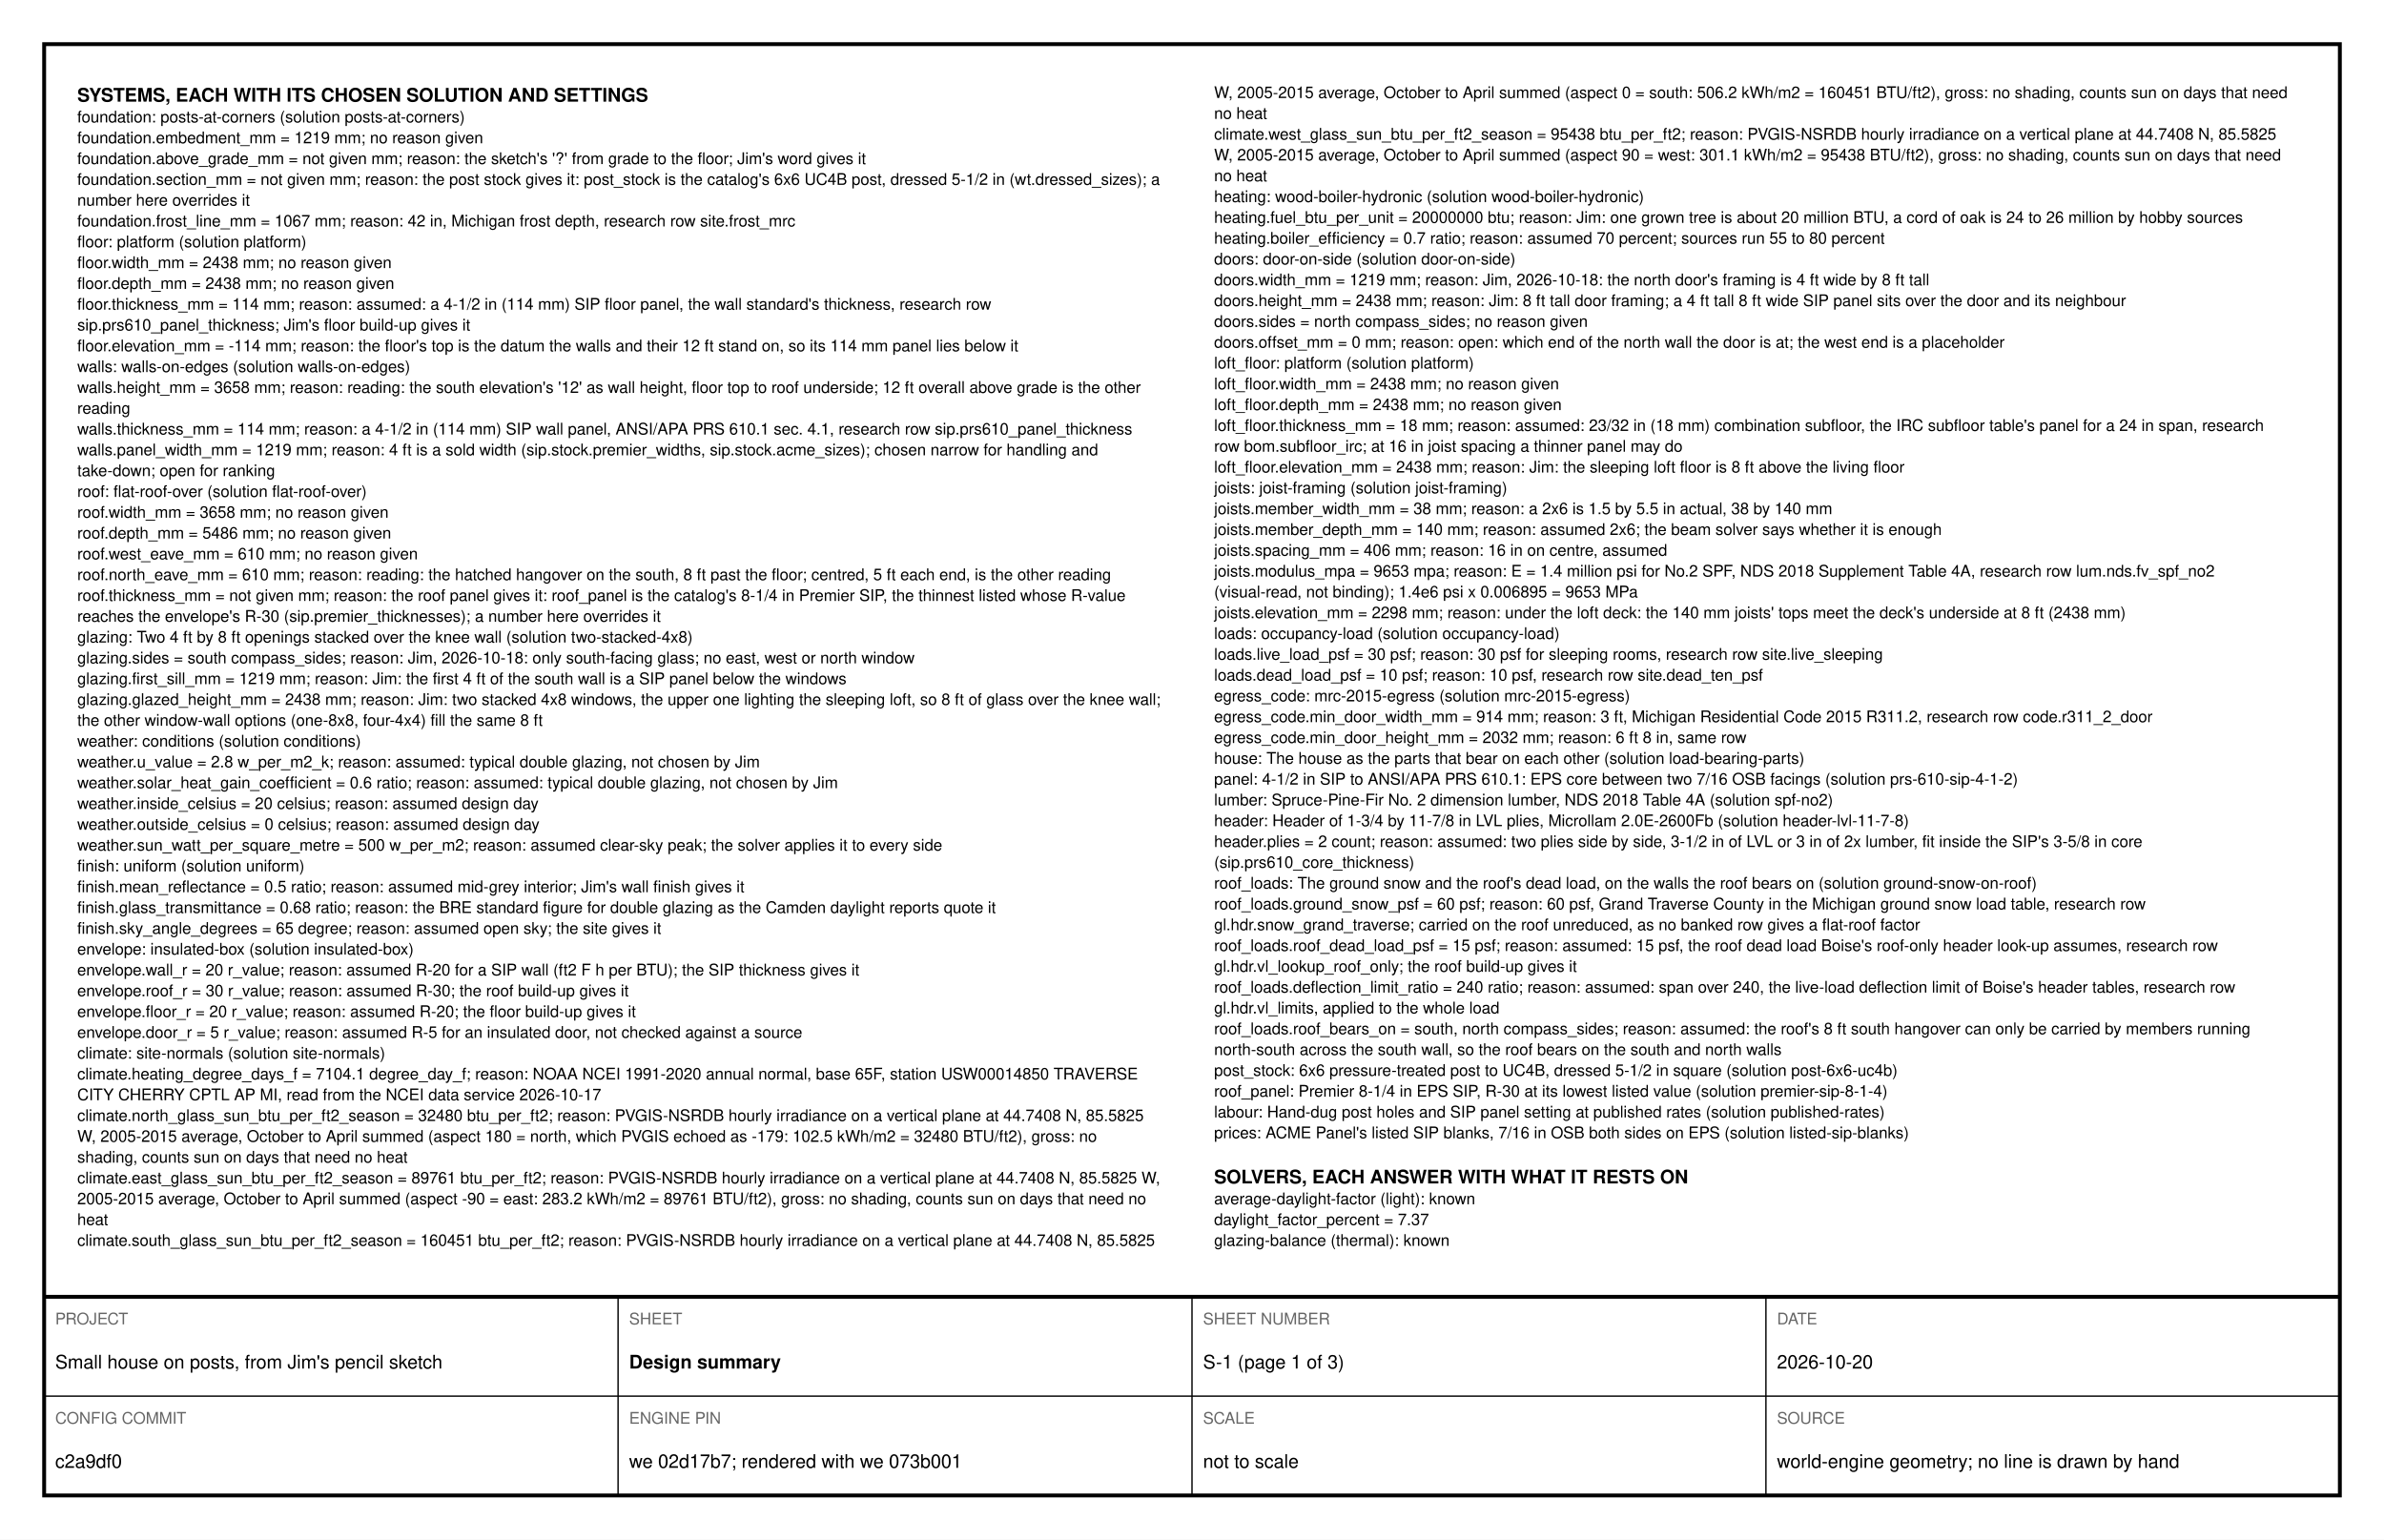
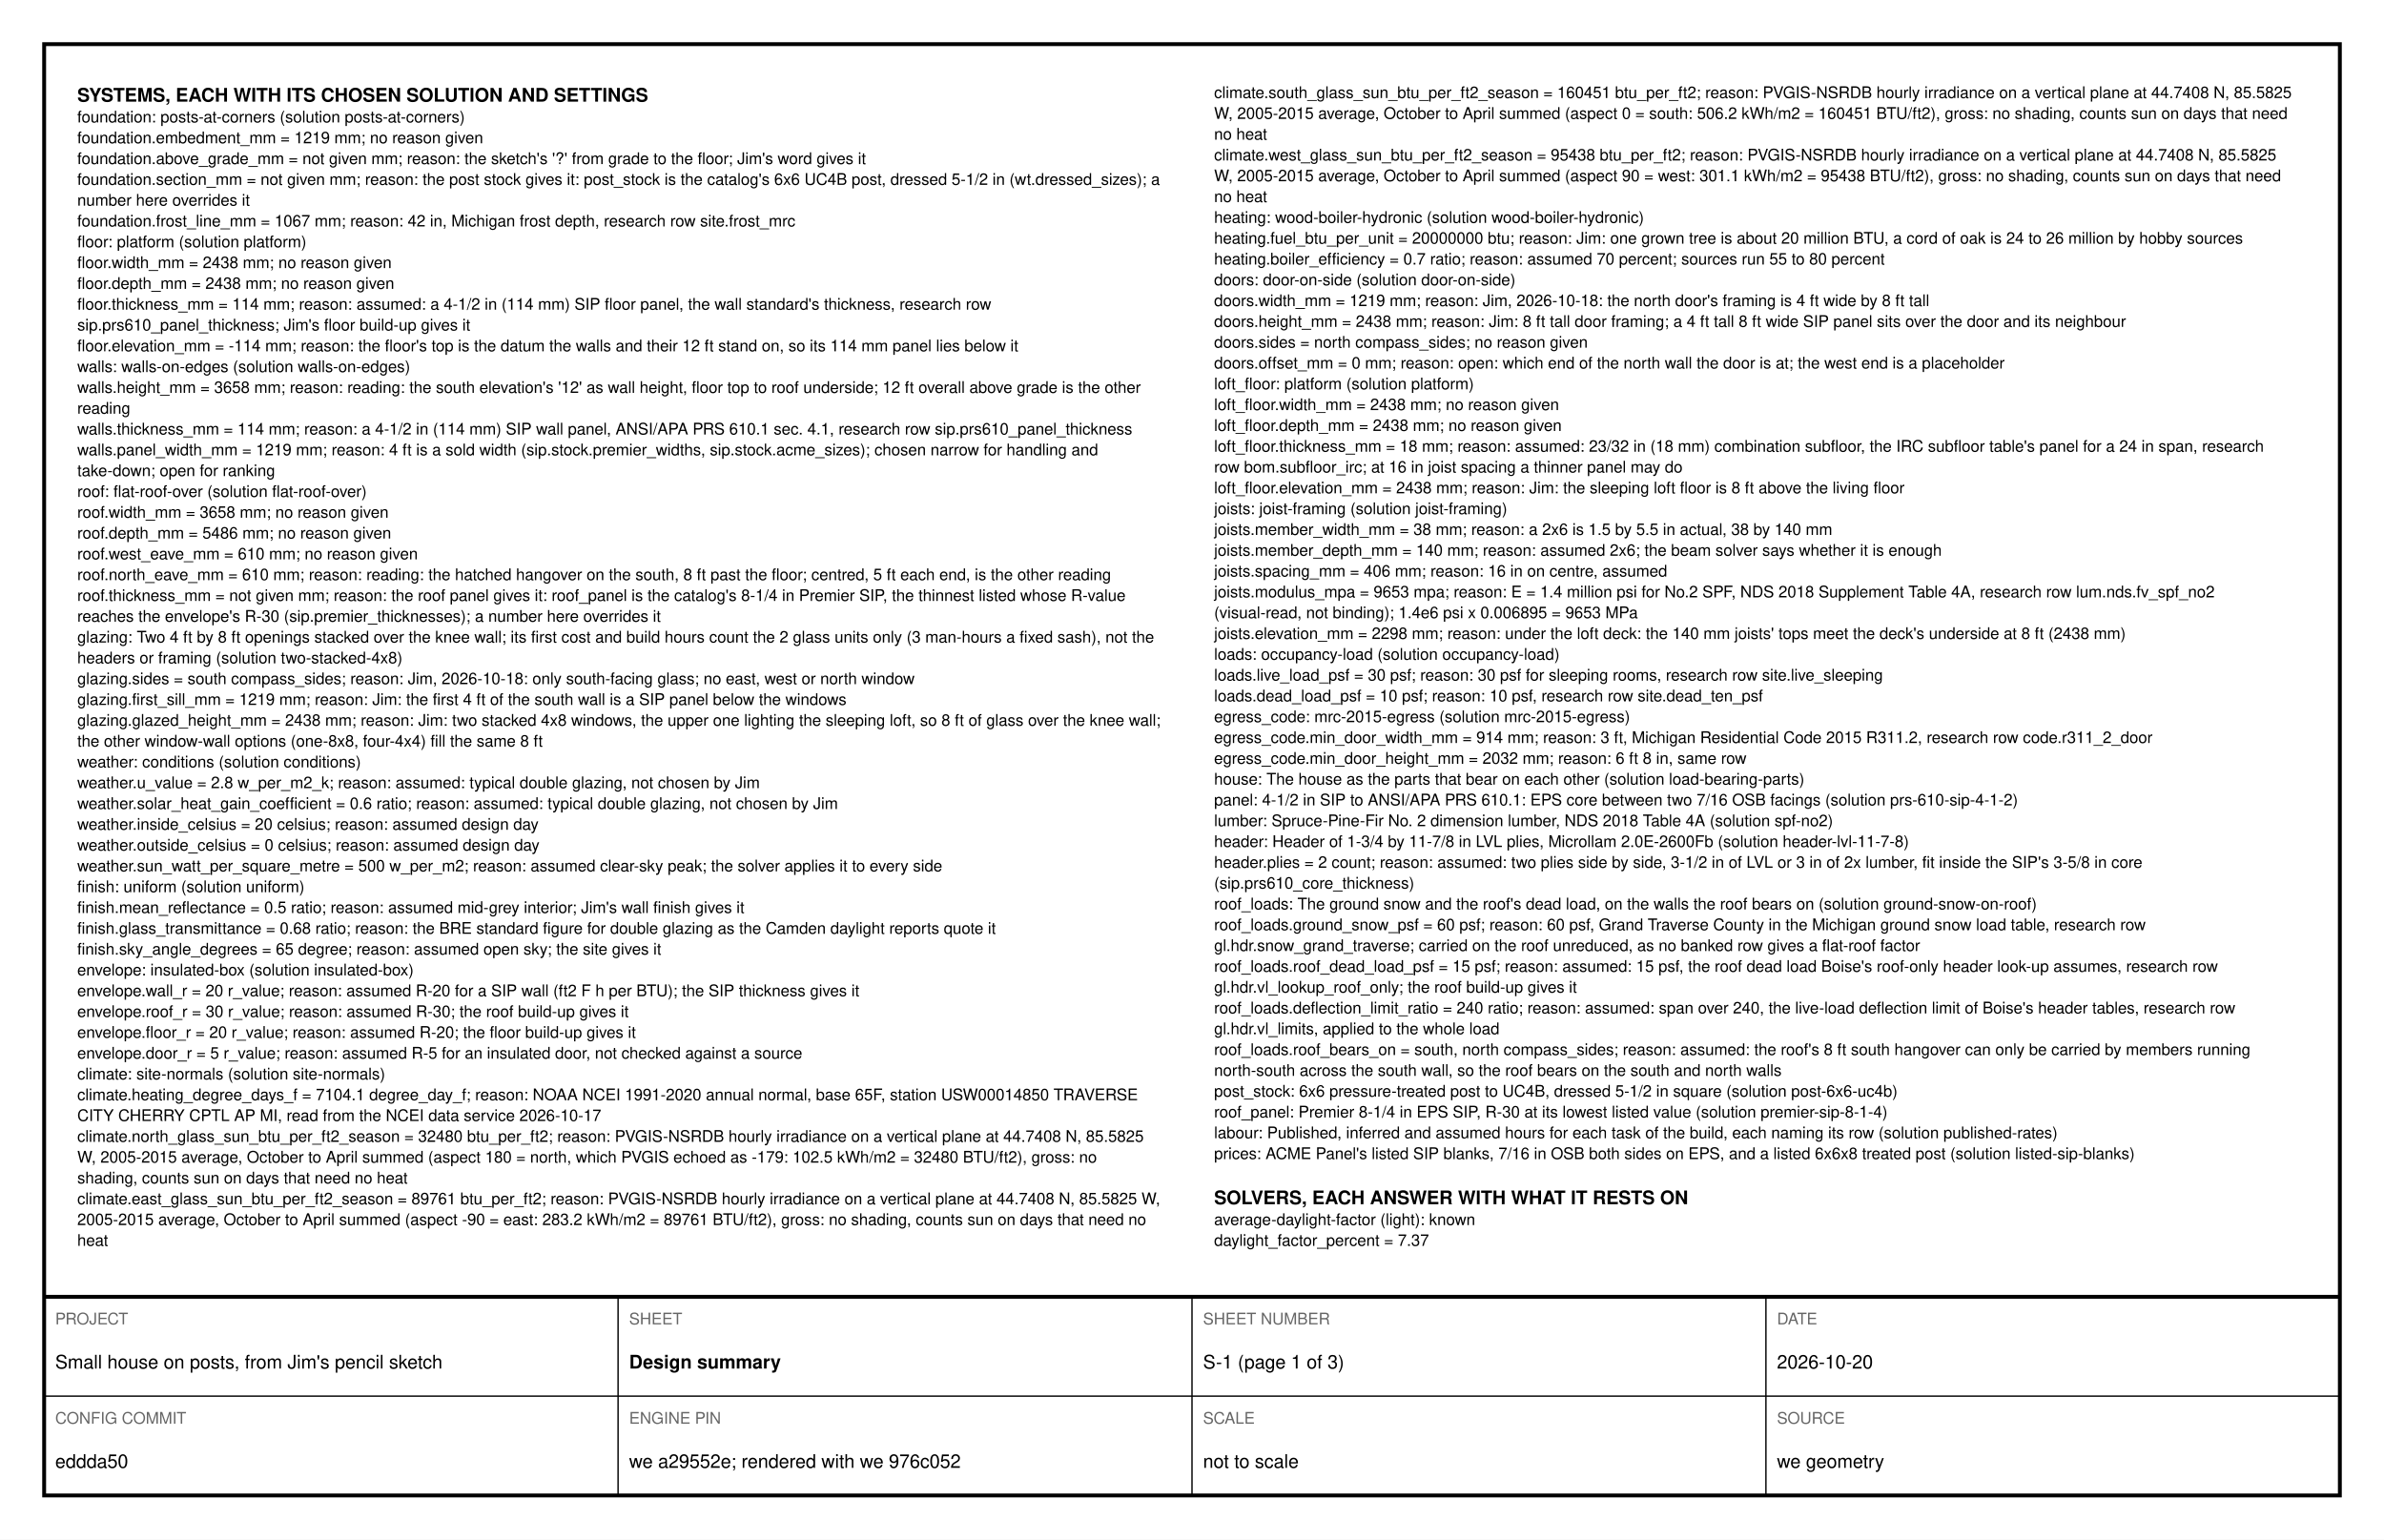
<svg xmlns="http://www.w3.org/2000/svg" width="432.000mm" height="279.000mm" viewBox="0 0 432.000 279.000" font-family="Helvetica, Arial, sans-serif">
  <rect width="432.000" height="279.000" fill="#ffffff" />
  <rect x="8.000" y="8.000" width="416.000" height="263.000" fill="none" stroke="#000000" stroke-width="0.700" />
  <text x="14.000" y="18.420" font-size="3.400" text-anchor="start" fill="#000000" font-weight="bold">SYSTEMS, EACH WITH ITS CHOSEN SOLUTION AND SETTINGS</text>
  <text x="14.000" y="22.190" font-size="2.900" text-anchor="start" fill="#000000">foundation: posts-at-corners (solution posts-at-corners)</text>
  <text x="14.000" y="25.960" font-size="2.900" text-anchor="start" fill="#000000">foundation.embedment_mm = 1219 mm; no reason given</text>
  <text x="14.000" y="29.730" font-size="2.900" text-anchor="start" fill="#000000">foundation.above_grade_mm = not given mm; reason: the sketch's '?' from grade to the floor; Jim's word gives it</text>
  <text x="14.000" y="33.500" font-size="2.900" text-anchor="start" fill="#000000">foundation.section_mm = not given mm; reason: the post stock gives it: post_stock is the catalog's 6x6 UC4B post, dressed 5-1/2 in (wt.dressed_sizes); a</text>
  <text x="14.000" y="37.270" font-size="2.900" text-anchor="start" fill="#000000">      number here overrides it</text>
  <text x="14.000" y="41.040" font-size="2.900" text-anchor="start" fill="#000000">foundation.frost_line_mm = 1067 mm; reason: 42 in, Michigan frost depth, research row site.frost_mrc</text>
  <text x="14.000" y="44.810" font-size="2.900" text-anchor="start" fill="#000000">floor: platform (solution platform)</text>
  <text x="14.000" y="48.580" font-size="2.900" text-anchor="start" fill="#000000">floor.width_mm = 2438 mm; no reason given</text>
  <text x="14.000" y="52.350" font-size="2.900" text-anchor="start" fill="#000000">floor.depth_mm = 2438 mm; no reason given</text>
  <text x="14.000" y="56.120" font-size="2.900" text-anchor="start" fill="#000000">floor.thickness_mm = 114 mm; reason: assumed: a 4-1/2 in (114 mm) SIP floor panel, the wall standard's thickness, research row</text>
  <text x="14.000" y="59.890" font-size="2.900" text-anchor="start" fill="#000000">      sip.prs610_panel_thickness; Jim's floor build-up gives it</text>
  <text x="14.000" y="63.660" font-size="2.900" text-anchor="start" fill="#000000">floor.elevation_mm = -114 mm; reason: the floor's top is the datum the walls and their 12 ft stand on, so its 114 mm panel lies below it</text>
  <text x="14.000" y="67.430" font-size="2.900" text-anchor="start" fill="#000000">walls: walls-on-edges (solution walls-on-edges)</text>
  <text x="14.000" y="71.200" font-size="2.900" text-anchor="start" fill="#000000">walls.height_mm = 3658 mm; reason: reading: the south elevation's '12' as wall height, floor top to roof underside; 12 ft overall above grade is the other</text>
  <text x="14.000" y="74.970" font-size="2.900" text-anchor="start" fill="#000000">      reading</text>
  <text x="14.000" y="78.740" font-size="2.900" text-anchor="start" fill="#000000">walls.thickness_mm = 114 mm; reason: a 4-1/2 in (114 mm) SIP wall panel, ANSI/APA PRS 610.1 sec. 4.1, research row sip.prs610_panel_thickness</text>
  <text x="14.000" y="82.510" font-size="2.900" text-anchor="start" fill="#000000">walls.panel_width_mm = 1219 mm; reason: 4 ft is a sold width (sip.stock.premier_widths, sip.stock.acme_sizes); chosen narrow for handling and</text>
  <text x="14.000" y="86.280" font-size="2.900" text-anchor="start" fill="#000000">      take-down; open for ranking</text>
  <text x="14.000" y="90.050" font-size="2.900" text-anchor="start" fill="#000000">roof: flat-roof-over (solution flat-roof-over)</text>
  <text x="14.000" y="93.820" font-size="2.900" text-anchor="start" fill="#000000">roof.width_mm = 3658 mm; no reason given</text>
  <text x="14.000" y="97.590" font-size="2.900" text-anchor="start" fill="#000000">roof.depth_mm = 5486 mm; no reason given</text>
  <text x="14.000" y="101.360" font-size="2.900" text-anchor="start" fill="#000000">roof.west_eave_mm = 610 mm; no reason given</text>
  <text x="14.000" y="105.130" font-size="2.900" text-anchor="start" fill="#000000">roof.north_eave_mm = 610 mm; reason: reading: the hatched hangover on the south, 8 ft past the floor; centred, 5 ft each end, is the other reading</text>
  <text x="14.000" y="108.900" font-size="2.900" text-anchor="start" fill="#000000">roof.thickness_mm = not given mm; reason: the roof panel gives it: roof_panel is the catalog's 8-1/4 in Premier SIP, the thinnest listed whose R-value</text>
  <text x="14.000" y="112.670" font-size="2.900" text-anchor="start" fill="#000000">      reaches the envelope's R-30 (sip.premier_thicknesses); a number here overrides it</text>
-   <text x="14.000" y="116.440" font-size="2.900" text-anchor="start" fill="#000000">glazing: Two 4 ft by 8 ft openings stacked over the knee wall (solution two-stacked-4x8)</text>
-   <text x="14.000" y="120.210" font-size="2.900" text-anchor="start" fill="#000000">glazing.sides = south compass_sides; reason: Jim, 2026-10-18: only south-facing glass; no east, west or north window</text>
-   <text x="14.000" y="123.980" font-size="2.900" text-anchor="start" fill="#000000">glazing.first_sill_mm = 1219 mm; reason: Jim: the first 4 ft of the south wall is a SIP panel below the windows</text>
-   <text x="14.000" y="127.750" font-size="2.900" text-anchor="start" fill="#000000">glazing.glazed_height_mm = 2438 mm; reason: Jim: two stacked 4x8 windows, the upper one lighting the sleeping loft, so 8 ft of glass over the knee wall;</text>
-   <text x="14.000" y="131.520" font-size="2.900" text-anchor="start" fill="#000000">      the other window-wall options (one-8x8, four-4x4) fill the same 8 ft</text>
-   <text x="14.000" y="135.290" font-size="2.900" text-anchor="start" fill="#000000">weather: conditions (solution conditions)</text>
-   <text x="14.000" y="139.060" font-size="2.900" text-anchor="start" fill="#000000">weather.u_value = 2.8 w_per_m2_k; reason: assumed: typical double glazing, not chosen by Jim</text>
-   <text x="14.000" y="142.830" font-size="2.900" text-anchor="start" fill="#000000">weather.solar_heat_gain_coefficient = 0.6 ratio; reason: assumed: typical double glazing, not chosen by Jim</text>
-   <text x="14.000" y="146.600" font-size="2.900" text-anchor="start" fill="#000000">weather.inside_celsius = 20 celsius; reason: assumed design day</text>
-   <text x="14.000" y="150.370" font-size="2.900" text-anchor="start" fill="#000000">weather.outside_celsius = 0 celsius; reason: assumed design day</text>
-   <text x="14.000" y="154.140" font-size="2.900" text-anchor="start" fill="#000000">weather.sun_watt_per_square_metre = 500 w_per_m2; reason: assumed clear-sky peak; the solver applies it to every side</text>
-   <text x="14.000" y="157.910" font-size="2.900" text-anchor="start" fill="#000000">finish: uniform (solution uniform)</text>
-   <text x="14.000" y="161.680" font-size="2.900" text-anchor="start" fill="#000000">finish.mean_reflectance = 0.5 ratio; reason: assumed mid-grey interior; Jim's wall finish gives it</text>
-   <text x="14.000" y="165.450" font-size="2.900" text-anchor="start" fill="#000000">finish.glass_transmittance = 0.68 ratio; reason: the BRE standard figure for double glazing as the Camden daylight reports quote it</text>
-   <text x="14.000" y="169.220" font-size="2.900" text-anchor="start" fill="#000000">finish.sky_angle_degrees = 65 degree; reason: assumed open sky; the site gives it</text>
-   <text x="14.000" y="172.990" font-size="2.900" text-anchor="start" fill="#000000">envelope: insulated-box (solution insulated-box)</text>
-   <text x="14.000" y="176.760" font-size="2.900" text-anchor="start" fill="#000000">envelope.wall_r = 20 r_value; reason: assumed R-20 for a SIP wall (ft2 F h per BTU); the SIP thickness gives it</text>
-   <text x="14.000" y="180.530" font-size="2.900" text-anchor="start" fill="#000000">envelope.roof_r = 30 r_value; reason: assumed R-30; the roof build-up gives it</text>
-   <text x="14.000" y="184.300" font-size="2.900" text-anchor="start" fill="#000000">envelope.floor_r = 20 r_value; reason: assumed R-20; the floor build-up gives it</text>
-   <text x="14.000" y="188.070" font-size="2.900" text-anchor="start" fill="#000000">envelope.door_r = 5 r_value; reason: assumed R-5 for an insulated door, not checked against a source</text>
-   <text x="14.000" y="191.840" font-size="2.900" text-anchor="start" fill="#000000">climate: site-normals (solution site-normals)</text>
-   <text x="14.000" y="195.610" font-size="2.900" text-anchor="start" fill="#000000">climate.heating_degree_days_f = 7104.1 degree_day_f; reason: NOAA NCEI 1991-2020 annual normal, base 65F, station USW00014850 TRAVERSE</text>
-   <text x="14.000" y="199.380" font-size="2.900" text-anchor="start" fill="#000000">      CITY CHERRY CPTL AP MI, read from the NCEI data service 2026-10-17</text>
-   <text x="14.000" y="203.150" font-size="2.900" text-anchor="start" fill="#000000">climate.north_glass_sun_btu_per_ft2_season = 32480 btu_per_ft2; reason: PVGIS-NSRDB hourly irradiance on a vertical plane at 44.7408 N, 85.5825</text>
-   <text x="14.000" y="206.920" font-size="2.900" text-anchor="start" fill="#000000">      W, 2005-2015 average, October to April summed (aspect 180 = north, which PVGIS echoed as -179: 102.5 kWh/m2 = 32480 BTU/ft2), gross: no</text>
-   <text x="14.000" y="210.690" font-size="2.900" text-anchor="start" fill="#000000">      shading, counts sun on days that need no heat</text>
-   <text x="14.000" y="214.460" font-size="2.900" text-anchor="start" fill="#000000">climate.east_glass_sun_btu_per_ft2_season = 89761 btu_per_ft2; reason: PVGIS-NSRDB hourly irradiance on a vertical plane at 44.7408 N, 85.5825 W,</text>
-   <text x="14.000" y="218.230" font-size="2.900" text-anchor="start" fill="#000000">      2005-2015 average, October to April summed (aspect -90 = east: 283.2 kWh/m2 = 89761 BTU/ft2), gross: no shading, counts sun on days that need no</text>
-   <text x="14.000" y="222.000" font-size="2.900" text-anchor="start" fill="#000000">      heat</text>
-   <text x="14.000" y="225.770" font-size="2.900" text-anchor="start" fill="#000000">climate.south_glass_sun_btu_per_ft2_season = 160451 btu_per_ft2; reason: PVGIS-NSRDB hourly irradiance on a vertical plane at 44.7408 N, 85.5825</text>
-   <text x="220.000" y="17.770" font-size="2.900" text-anchor="start" fill="#000000">      W, 2005-2015 average, October to April summed (aspect 0 = south: 506.2 kWh/m2 = 160451 BTU/ft2), gross: no shading, counts sun on days that need</text>
-   <text x="220.000" y="21.540" font-size="2.900" text-anchor="start" fill="#000000">      no heat</text>
-   <text x="220.000" y="25.310" font-size="2.900" text-anchor="start" fill="#000000">climate.west_glass_sun_btu_per_ft2_season = 95438 btu_per_ft2; reason: PVGIS-NSRDB hourly irradiance on a vertical plane at 44.7408 N, 85.5825</text>
-   <text x="220.000" y="29.080" font-size="2.900" text-anchor="start" fill="#000000">      W, 2005-2015 average, October to April summed (aspect 90 = west: 301.1 kWh/m2 = 95438 BTU/ft2), gross: no shading, counts sun on days that need</text>
-   <text x="220.000" y="32.850" font-size="2.900" text-anchor="start" fill="#000000">      no heat</text>
-   <text x="220.000" y="36.620" font-size="2.900" text-anchor="start" fill="#000000">heating: wood-boiler-hydronic (solution wood-boiler-hydronic)</text>
-   <text x="220.000" y="40.390" font-size="2.900" text-anchor="start" fill="#000000">heating.fuel_btu_per_unit = 20000000 btu; reason: Jim: one grown tree is about 20 million BTU, a cord of oak is 24 to 26 million by hobby sources</text>
-   <text x="220.000" y="44.160" font-size="2.900" text-anchor="start" fill="#000000">heating.boiler_efficiency = 0.7 ratio; reason: assumed 70 percent; sources run 55 to 80 percent</text>
-   <text x="220.000" y="47.930" font-size="2.900" text-anchor="start" fill="#000000">doors: door-on-side (solution door-on-side)</text>
-   <text x="220.000" y="51.700" font-size="2.900" text-anchor="start" fill="#000000">doors.width_mm = 1219 mm; reason: Jim, 2026-10-18: the north door's framing is 4 ft wide by 8 ft tall</text>
-   <text x="220.000" y="55.470" font-size="2.900" text-anchor="start" fill="#000000">doors.height_mm = 2438 mm; reason: Jim: 8 ft tall door framing; a 4 ft tall 8 ft wide SIP panel sits over the door and its neighbour</text>
-   <text x="220.000" y="59.240" font-size="2.900" text-anchor="start" fill="#000000">doors.sides = north compass_sides; no reason given</text>
-   <text x="220.000" y="63.010" font-size="2.900" text-anchor="start" fill="#000000">doors.offset_mm = 0 mm; reason: open: which end of the north wall the door is at; the west end is a placeholder</text>
-   <text x="220.000" y="66.780" font-size="2.900" text-anchor="start" fill="#000000">loft_floor: platform (solution platform)</text>
-   <text x="220.000" y="70.550" font-size="2.900" text-anchor="start" fill="#000000">loft_floor.width_mm = 2438 mm; no reason given</text>
-   <text x="220.000" y="74.320" font-size="2.900" text-anchor="start" fill="#000000">loft_floor.depth_mm = 2438 mm; no reason given</text>
-   <text x="220.000" y="78.090" font-size="2.900" text-anchor="start" fill="#000000">loft_floor.thickness_mm = 18 mm; reason: assumed: 23/32 in (18 mm) combination subfloor, the IRC subfloor table's panel for a 24 in span, research</text>
-   <text x="220.000" y="81.860" font-size="2.900" text-anchor="start" fill="#000000">      row bom.subfloor_irc; at 16 in joist spacing a thinner panel may do</text>
-   <text x="220.000" y="85.630" font-size="2.900" text-anchor="start" fill="#000000">loft_floor.elevation_mm = 2438 mm; reason: Jim: the sleeping loft floor is 8 ft above the living floor</text>
-   <text x="220.000" y="89.400" font-size="2.900" text-anchor="start" fill="#000000">joists: joist-framing (solution joist-framing)</text>
-   <text x="220.000" y="93.170" font-size="2.900" text-anchor="start" fill="#000000">joists.member_width_mm = 38 mm; reason: a 2x6 is 1.5 by 5.5 in actual, 38 by 140 mm</text>
-   <text x="220.000" y="96.940" font-size="2.900" text-anchor="start" fill="#000000">joists.member_depth_mm = 140 mm; reason: assumed 2x6; the beam solver says whether it is enough</text>
-   <text x="220.000" y="100.710" font-size="2.900" text-anchor="start" fill="#000000">joists.spacing_mm = 406 mm; reason: 16 in on centre, assumed</text>
-   <text x="220.000" y="104.480" font-size="2.900" text-anchor="start" fill="#000000">joists.modulus_mpa = 9653 mpa; reason: E = 1.4 million psi for No.2 SPF, NDS 2018 Supplement Table 4A, research row lum.nds.fv_spf_no2</text>
-   <text x="220.000" y="108.250" font-size="2.900" text-anchor="start" fill="#000000">      (visual-read, not binding); 1.4e6 psi x 0.006895 = 9653 MPa</text>
-   <text x="220.000" y="112.020" font-size="2.900" text-anchor="start" fill="#000000">joists.elevation_mm = 2298 mm; reason: under the loft deck: the 140 mm joists' tops meet the deck's underside at 8 ft (2438 mm)</text>
-   <text x="220.000" y="115.790" font-size="2.900" text-anchor="start" fill="#000000">loads: occupancy-load (solution occupancy-load)</text>
-   <text x="220.000" y="119.560" font-size="2.900" text-anchor="start" fill="#000000">loads.live_load_psf = 30 psf; reason: 30 psf for sleeping rooms, research row site.live_sleeping</text>
-   <text x="220.000" y="123.330" font-size="2.900" text-anchor="start" fill="#000000">loads.dead_load_psf = 10 psf; reason: 10 psf, research row site.dead_ten_psf</text>
-   <text x="220.000" y="127.100" font-size="2.900" text-anchor="start" fill="#000000">egress_code: mrc-2015-egress (solution mrc-2015-egress)</text>
-   <text x="220.000" y="130.870" font-size="2.900" text-anchor="start" fill="#000000">egress_code.min_door_width_mm = 914 mm; reason: 3 ft, Michigan Residential Code 2015 R311.2, research row code.r311_2_door</text>
-   <text x="220.000" y="134.640" font-size="2.900" text-anchor="start" fill="#000000">egress_code.min_door_height_mm = 2032 mm; reason: 6 ft 8 in, same row</text>
-   <text x="220.000" y="138.410" font-size="2.900" text-anchor="start" fill="#000000">house: The house as the parts that bear on each other (solution load-bearing-parts)</text>
-   <text x="220.000" y="142.180" font-size="2.900" text-anchor="start" fill="#000000">panel: 4-1/2 in SIP to ANSI/APA PRS 610.1: EPS core between two 7/16 OSB facings (solution prs-610-sip-4-1-2)</text>
-   <text x="220.000" y="145.950" font-size="2.900" text-anchor="start" fill="#000000">lumber: Spruce-Pine-Fir No. 2 dimension lumber, NDS 2018 Table 4A (solution spf-no2)</text>
-   <text x="220.000" y="149.720" font-size="2.900" text-anchor="start" fill="#000000">header: Header of 1-3/4 by 11-7/8 in LVL plies, Microllam 2.0E-2600Fb (solution header-lvl-11-7-8)</text>
-   <text x="220.000" y="153.490" font-size="2.900" text-anchor="start" fill="#000000">header.plies = 2 count; reason: assumed: two plies side by side, 3-1/2 in of LVL or 3 in of 2x lumber, fit inside the SIP's 3-5/8 in core</text>
-   <text x="220.000" y="157.260" font-size="2.900" text-anchor="start" fill="#000000">      (sip.prs610_core_thickness)</text>
-   <text x="220.000" y="161.030" font-size="2.900" text-anchor="start" fill="#000000">roof_loads: The ground snow and the roof's dead load, on the walls the roof bears on (solution ground-snow-on-roof)</text>
-   <text x="220.000" y="164.800" font-size="2.900" text-anchor="start" fill="#000000">roof_loads.ground_snow_psf = 60 psf; reason: 60 psf, Grand Traverse County in the Michigan ground snow load table, research row</text>
-   <text x="220.000" y="168.570" font-size="2.900" text-anchor="start" fill="#000000">      gl.hdr.snow_grand_traverse; carried on the roof unreduced, as no banked row gives a flat-roof factor</text>
-   <text x="220.000" y="172.340" font-size="2.900" text-anchor="start" fill="#000000">roof_loads.roof_dead_load_psf = 15 psf; reason: assumed: 15 psf, the roof dead load Boise's roof-only header look-up assumes, research row</text>
-   <text x="220.000" y="176.110" font-size="2.900" text-anchor="start" fill="#000000">      gl.hdr.vl_lookup_roof_only; the roof build-up gives it</text>
-   <text x="220.000" y="179.880" font-size="2.900" text-anchor="start" fill="#000000">roof_loads.deflection_limit_ratio = 240 ratio; reason: assumed: span over 240, the live-load deflection limit of Boise's header tables, research row</text>
-   <text x="220.000" y="183.650" font-size="2.900" text-anchor="start" fill="#000000">      gl.hdr.vl_limits, applied to the whole load</text>
-   <text x="220.000" y="187.420" font-size="2.900" text-anchor="start" fill="#000000">roof_loads.roof_bears_on = south, north compass_sides; reason: assumed: the roof's 8 ft south hangover can only be carried by members running</text>
-   <text x="220.000" y="191.190" font-size="2.900" text-anchor="start" fill="#000000">      north-south across the south wall, so the roof bears on the south and north walls</text>
-   <text x="220.000" y="194.960" font-size="2.900" text-anchor="start" fill="#000000">post_stock: 6x6 pressure-treated post to UC4B, dressed 5-1/2 in square (solution post-6x6-uc4b)</text>
-   <text x="220.000" y="198.730" font-size="2.900" text-anchor="start" fill="#000000">roof_panel: Premier 8-1/4 in EPS SIP, R-30 at its lowest listed value (solution premier-sip-8-1-4)</text>
-   <text x="220.000" y="202.500" font-size="2.900" text-anchor="start" fill="#000000">labour: Hand-dug post holes and SIP panel setting at published rates (solution published-rates)</text>
-   <text x="220.000" y="206.270" font-size="2.900" text-anchor="start" fill="#000000">prices: ACME Panel's listed SIP blanks, 7/16 in OSB both sides on EPS (solution listed-sip-blanks)</text>
-   <text x="220.000" y="210.040" font-size="2.900" text-anchor="start" fill="#000000" />
-   <text x="220.000" y="214.460" font-size="3.400" text-anchor="start" fill="#000000" font-weight="bold">SOLVERS, EACH ANSWER WITH WHAT IT RESTS ON</text>
-   <text x="220.000" y="218.230" font-size="2.900" text-anchor="start" fill="#000000">average-daylight-factor (light): known</text>
-   <text x="220.000" y="222.000" font-size="2.900" text-anchor="start" fill="#000000">daylight_factor_percent = 7.37</text>
-   <text x="220.000" y="225.770" font-size="2.900" text-anchor="start" fill="#000000">glazing-balance (thermal): known</text>
+   <text x="14.000" y="116.440" font-size="2.900" text-anchor="start" fill="#000000">glazing: Two 4 ft by 8 ft openings stacked over the knee wall; its first cost and build hours count the 2 glass units only (3 man-hours a fixed sash), not the</text>
+   <text x="14.000" y="120.210" font-size="2.900" text-anchor="start" fill="#000000">      headers or framing (solution two-stacked-4x8)</text>
+   <text x="14.000" y="123.980" font-size="2.900" text-anchor="start" fill="#000000">glazing.sides = south compass_sides; reason: Jim, 2026-10-18: only south-facing glass; no east, west or north window</text>
+   <text x="14.000" y="127.750" font-size="2.900" text-anchor="start" fill="#000000">glazing.first_sill_mm = 1219 mm; reason: Jim: the first 4 ft of the south wall is a SIP panel below the windows</text>
+   <text x="14.000" y="131.520" font-size="2.900" text-anchor="start" fill="#000000">glazing.glazed_height_mm = 2438 mm; reason: Jim: two stacked 4x8 windows, the upper one lighting the sleeping loft, so 8 ft of glass over the knee wall;</text>
+   <text x="14.000" y="135.290" font-size="2.900" text-anchor="start" fill="#000000">      the other window-wall options (one-8x8, four-4x4) fill the same 8 ft</text>
+   <text x="14.000" y="139.060" font-size="2.900" text-anchor="start" fill="#000000">weather: conditions (solution conditions)</text>
+   <text x="14.000" y="142.830" font-size="2.900" text-anchor="start" fill="#000000">weather.u_value = 2.8 w_per_m2_k; reason: assumed: typical double glazing, not chosen by Jim</text>
+   <text x="14.000" y="146.600" font-size="2.900" text-anchor="start" fill="#000000">weather.solar_heat_gain_coefficient = 0.6 ratio; reason: assumed: typical double glazing, not chosen by Jim</text>
+   <text x="14.000" y="150.370" font-size="2.900" text-anchor="start" fill="#000000">weather.inside_celsius = 20 celsius; reason: assumed design day</text>
+   <text x="14.000" y="154.140" font-size="2.900" text-anchor="start" fill="#000000">weather.outside_celsius = 0 celsius; reason: assumed design day</text>
+   <text x="14.000" y="157.910" font-size="2.900" text-anchor="start" fill="#000000">weather.sun_watt_per_square_metre = 500 w_per_m2; reason: assumed clear-sky peak; the solver applies it to every side</text>
+   <text x="14.000" y="161.680" font-size="2.900" text-anchor="start" fill="#000000">finish: uniform (solution uniform)</text>
+   <text x="14.000" y="165.450" font-size="2.900" text-anchor="start" fill="#000000">finish.mean_reflectance = 0.5 ratio; reason: assumed mid-grey interior; Jim's wall finish gives it</text>
+   <text x="14.000" y="169.220" font-size="2.900" text-anchor="start" fill="#000000">finish.glass_transmittance = 0.68 ratio; reason: the BRE standard figure for double glazing as the Camden daylight reports quote it</text>
+   <text x="14.000" y="172.990" font-size="2.900" text-anchor="start" fill="#000000">finish.sky_angle_degrees = 65 degree; reason: assumed open sky; the site gives it</text>
+   <text x="14.000" y="176.760" font-size="2.900" text-anchor="start" fill="#000000">envelope: insulated-box (solution insulated-box)</text>
+   <text x="14.000" y="180.530" font-size="2.900" text-anchor="start" fill="#000000">envelope.wall_r = 20 r_value; reason: assumed R-20 for a SIP wall (ft2 F h per BTU); the SIP thickness gives it</text>
+   <text x="14.000" y="184.300" font-size="2.900" text-anchor="start" fill="#000000">envelope.roof_r = 30 r_value; reason: assumed R-30; the roof build-up gives it</text>
+   <text x="14.000" y="188.070" font-size="2.900" text-anchor="start" fill="#000000">envelope.floor_r = 20 r_value; reason: assumed R-20; the floor build-up gives it</text>
+   <text x="14.000" y="191.840" font-size="2.900" text-anchor="start" fill="#000000">envelope.door_r = 5 r_value; reason: assumed R-5 for an insulated door, not checked against a source</text>
+   <text x="14.000" y="195.610" font-size="2.900" text-anchor="start" fill="#000000">climate: site-normals (solution site-normals)</text>
+   <text x="14.000" y="199.380" font-size="2.900" text-anchor="start" fill="#000000">climate.heating_degree_days_f = 7104.1 degree_day_f; reason: NOAA NCEI 1991-2020 annual normal, base 65F, station USW00014850 TRAVERSE</text>
+   <text x="14.000" y="203.150" font-size="2.900" text-anchor="start" fill="#000000">      CITY CHERRY CPTL AP MI, read from the NCEI data service 2026-10-17</text>
+   <text x="14.000" y="206.920" font-size="2.900" text-anchor="start" fill="#000000">climate.north_glass_sun_btu_per_ft2_season = 32480 btu_per_ft2; reason: PVGIS-NSRDB hourly irradiance on a vertical plane at 44.7408 N, 85.5825</text>
+   <text x="14.000" y="210.690" font-size="2.900" text-anchor="start" fill="#000000">      W, 2005-2015 average, October to April summed (aspect 180 = north, which PVGIS echoed as -179: 102.5 kWh/m2 = 32480 BTU/ft2), gross: no</text>
+   <text x="14.000" y="214.460" font-size="2.900" text-anchor="start" fill="#000000">      shading, counts sun on days that need no heat</text>
+   <text x="14.000" y="218.230" font-size="2.900" text-anchor="start" fill="#000000">climate.east_glass_sun_btu_per_ft2_season = 89761 btu_per_ft2; reason: PVGIS-NSRDB hourly irradiance on a vertical plane at 44.7408 N, 85.5825 W,</text>
+   <text x="14.000" y="222.000" font-size="2.900" text-anchor="start" fill="#000000">      2005-2015 average, October to April summed (aspect -90 = east: 283.2 kWh/m2 = 89761 BTU/ft2), gross: no shading, counts sun on days that need no</text>
+   <text x="14.000" y="225.770" font-size="2.900" text-anchor="start" fill="#000000">      heat</text>
+   <text x="220.000" y="17.770" font-size="2.900" text-anchor="start" fill="#000000">climate.south_glass_sun_btu_per_ft2_season = 160451 btu_per_ft2; reason: PVGIS-NSRDB hourly irradiance on a vertical plane at 44.7408 N, 85.5825</text>
+   <text x="220.000" y="21.540" font-size="2.900" text-anchor="start" fill="#000000">      W, 2005-2015 average, October to April summed (aspect 0 = south: 506.2 kWh/m2 = 160451 BTU/ft2), gross: no shading, counts sun on days that need</text>
+   <text x="220.000" y="25.310" font-size="2.900" text-anchor="start" fill="#000000">      no heat</text>
+   <text x="220.000" y="29.080" font-size="2.900" text-anchor="start" fill="#000000">climate.west_glass_sun_btu_per_ft2_season = 95438 btu_per_ft2; reason: PVGIS-NSRDB hourly irradiance on a vertical plane at 44.7408 N, 85.5825</text>
+   <text x="220.000" y="32.850" font-size="2.900" text-anchor="start" fill="#000000">      W, 2005-2015 average, October to April summed (aspect 90 = west: 301.1 kWh/m2 = 95438 BTU/ft2), gross: no shading, counts sun on days that need</text>
+   <text x="220.000" y="36.620" font-size="2.900" text-anchor="start" fill="#000000">      no heat</text>
+   <text x="220.000" y="40.390" font-size="2.900" text-anchor="start" fill="#000000">heating: wood-boiler-hydronic (solution wood-boiler-hydronic)</text>
+   <text x="220.000" y="44.160" font-size="2.900" text-anchor="start" fill="#000000">heating.fuel_btu_per_unit = 20000000 btu; reason: Jim: one grown tree is about 20 million BTU, a cord of oak is 24 to 26 million by hobby sources</text>
+   <text x="220.000" y="47.930" font-size="2.900" text-anchor="start" fill="#000000">heating.boiler_efficiency = 0.7 ratio; reason: assumed 70 percent; sources run 55 to 80 percent</text>
+   <text x="220.000" y="51.700" font-size="2.900" text-anchor="start" fill="#000000">doors: door-on-side (solution door-on-side)</text>
+   <text x="220.000" y="55.470" font-size="2.900" text-anchor="start" fill="#000000">doors.width_mm = 1219 mm; reason: Jim, 2026-10-18: the north door's framing is 4 ft wide by 8 ft tall</text>
+   <text x="220.000" y="59.240" font-size="2.900" text-anchor="start" fill="#000000">doors.height_mm = 2438 mm; reason: Jim: 8 ft tall door framing; a 4 ft tall 8 ft wide SIP panel sits over the door and its neighbour</text>
+   <text x="220.000" y="63.010" font-size="2.900" text-anchor="start" fill="#000000">doors.sides = north compass_sides; no reason given</text>
+   <text x="220.000" y="66.780" font-size="2.900" text-anchor="start" fill="#000000">doors.offset_mm = 0 mm; reason: open: which end of the north wall the door is at; the west end is a placeholder</text>
+   <text x="220.000" y="70.550" font-size="2.900" text-anchor="start" fill="#000000">loft_floor: platform (solution platform)</text>
+   <text x="220.000" y="74.320" font-size="2.900" text-anchor="start" fill="#000000">loft_floor.width_mm = 2438 mm; no reason given</text>
+   <text x="220.000" y="78.090" font-size="2.900" text-anchor="start" fill="#000000">loft_floor.depth_mm = 2438 mm; no reason given</text>
+   <text x="220.000" y="81.860" font-size="2.900" text-anchor="start" fill="#000000">loft_floor.thickness_mm = 18 mm; reason: assumed: 23/32 in (18 mm) combination subfloor, the IRC subfloor table's panel for a 24 in span, research</text>
+   <text x="220.000" y="85.630" font-size="2.900" text-anchor="start" fill="#000000">      row bom.subfloor_irc; at 16 in joist spacing a thinner panel may do</text>
+   <text x="220.000" y="89.400" font-size="2.900" text-anchor="start" fill="#000000">loft_floor.elevation_mm = 2438 mm; reason: Jim: the sleeping loft floor is 8 ft above the living floor</text>
+   <text x="220.000" y="93.170" font-size="2.900" text-anchor="start" fill="#000000">joists: joist-framing (solution joist-framing)</text>
+   <text x="220.000" y="96.940" font-size="2.900" text-anchor="start" fill="#000000">joists.member_width_mm = 38 mm; reason: a 2x6 is 1.5 by 5.5 in actual, 38 by 140 mm</text>
+   <text x="220.000" y="100.710" font-size="2.900" text-anchor="start" fill="#000000">joists.member_depth_mm = 140 mm; reason: assumed 2x6; the beam solver says whether it is enough</text>
+   <text x="220.000" y="104.480" font-size="2.900" text-anchor="start" fill="#000000">joists.spacing_mm = 406 mm; reason: 16 in on centre, assumed</text>
+   <text x="220.000" y="108.250" font-size="2.900" text-anchor="start" fill="#000000">joists.modulus_mpa = 9653 mpa; reason: E = 1.4 million psi for No.2 SPF, NDS 2018 Supplement Table 4A, research row lum.nds.fv_spf_no2</text>
+   <text x="220.000" y="112.020" font-size="2.900" text-anchor="start" fill="#000000">      (visual-read, not binding); 1.4e6 psi x 0.006895 = 9653 MPa</text>
+   <text x="220.000" y="115.790" font-size="2.900" text-anchor="start" fill="#000000">joists.elevation_mm = 2298 mm; reason: under the loft deck: the 140 mm joists' tops meet the deck's underside at 8 ft (2438 mm)</text>
+   <text x="220.000" y="119.560" font-size="2.900" text-anchor="start" fill="#000000">loads: occupancy-load (solution occupancy-load)</text>
+   <text x="220.000" y="123.330" font-size="2.900" text-anchor="start" fill="#000000">loads.live_load_psf = 30 psf; reason: 30 psf for sleeping rooms, research row site.live_sleeping</text>
+   <text x="220.000" y="127.100" font-size="2.900" text-anchor="start" fill="#000000">loads.dead_load_psf = 10 psf; reason: 10 psf, research row site.dead_ten_psf</text>
+   <text x="220.000" y="130.870" font-size="2.900" text-anchor="start" fill="#000000">egress_code: mrc-2015-egress (solution mrc-2015-egress)</text>
+   <text x="220.000" y="134.640" font-size="2.900" text-anchor="start" fill="#000000">egress_code.min_door_width_mm = 914 mm; reason: 3 ft, Michigan Residential Code 2015 R311.2, research row code.r311_2_door</text>
+   <text x="220.000" y="138.410" font-size="2.900" text-anchor="start" fill="#000000">egress_code.min_door_height_mm = 2032 mm; reason: 6 ft 8 in, same row</text>
+   <text x="220.000" y="142.180" font-size="2.900" text-anchor="start" fill="#000000">house: The house as the parts that bear on each other (solution load-bearing-parts)</text>
+   <text x="220.000" y="145.950" font-size="2.900" text-anchor="start" fill="#000000">panel: 4-1/2 in SIP to ANSI/APA PRS 610.1: EPS core between two 7/16 OSB facings (solution prs-610-sip-4-1-2)</text>
+   <text x="220.000" y="149.720" font-size="2.900" text-anchor="start" fill="#000000">lumber: Spruce-Pine-Fir No. 2 dimension lumber, NDS 2018 Table 4A (solution spf-no2)</text>
+   <text x="220.000" y="153.490" font-size="2.900" text-anchor="start" fill="#000000">header: Header of 1-3/4 by 11-7/8 in LVL plies, Microllam 2.0E-2600Fb (solution header-lvl-11-7-8)</text>
+   <text x="220.000" y="157.260" font-size="2.900" text-anchor="start" fill="#000000">header.plies = 2 count; reason: assumed: two plies side by side, 3-1/2 in of LVL or 3 in of 2x lumber, fit inside the SIP's 3-5/8 in core</text>
+   <text x="220.000" y="161.030" font-size="2.900" text-anchor="start" fill="#000000">      (sip.prs610_core_thickness)</text>
+   <text x="220.000" y="164.800" font-size="2.900" text-anchor="start" fill="#000000">roof_loads: The ground snow and the roof's dead load, on the walls the roof bears on (solution ground-snow-on-roof)</text>
+   <text x="220.000" y="168.570" font-size="2.900" text-anchor="start" fill="#000000">roof_loads.ground_snow_psf = 60 psf; reason: 60 psf, Grand Traverse County in the Michigan ground snow load table, research row</text>
+   <text x="220.000" y="172.340" font-size="2.900" text-anchor="start" fill="#000000">      gl.hdr.snow_grand_traverse; carried on the roof unreduced, as no banked row gives a flat-roof factor</text>
+   <text x="220.000" y="176.110" font-size="2.900" text-anchor="start" fill="#000000">roof_loads.roof_dead_load_psf = 15 psf; reason: assumed: 15 psf, the roof dead load Boise's roof-only header look-up assumes, research row</text>
+   <text x="220.000" y="179.880" font-size="2.900" text-anchor="start" fill="#000000">      gl.hdr.vl_lookup_roof_only; the roof build-up gives it</text>
+   <text x="220.000" y="183.650" font-size="2.900" text-anchor="start" fill="#000000">roof_loads.deflection_limit_ratio = 240 ratio; reason: assumed: span over 240, the live-load deflection limit of Boise's header tables, research row</text>
+   <text x="220.000" y="187.420" font-size="2.900" text-anchor="start" fill="#000000">      gl.hdr.vl_limits, applied to the whole load</text>
+   <text x="220.000" y="191.190" font-size="2.900" text-anchor="start" fill="#000000">roof_loads.roof_bears_on = south, north compass_sides; reason: assumed: the roof's 8 ft south hangover can only be carried by members running</text>
+   <text x="220.000" y="194.960" font-size="2.900" text-anchor="start" fill="#000000">      north-south across the south wall, so the roof bears on the south and north walls</text>
+   <text x="220.000" y="198.730" font-size="2.900" text-anchor="start" fill="#000000">post_stock: 6x6 pressure-treated post to UC4B, dressed 5-1/2 in square (solution post-6x6-uc4b)</text>
+   <text x="220.000" y="202.500" font-size="2.900" text-anchor="start" fill="#000000">roof_panel: Premier 8-1/4 in EPS SIP, R-30 at its lowest listed value (solution premier-sip-8-1-4)</text>
+   <text x="220.000" y="206.270" font-size="2.900" text-anchor="start" fill="#000000">labour: Published, inferred and assumed hours for each task of the build, each naming its row (solution published-rates)</text>
+   <text x="220.000" y="210.040" font-size="2.900" text-anchor="start" fill="#000000">prices: ACME Panel's listed SIP blanks, 7/16 in OSB both sides on EPS, and a listed 6x6x8 treated post (solution listed-sip-blanks)</text>
+   <text x="220.000" y="213.810" font-size="2.900" text-anchor="start" fill="#000000" />
+   <text x="220.000" y="218.230" font-size="3.400" text-anchor="start" fill="#000000" font-weight="bold">SOLVERS, EACH ANSWER WITH WHAT IT RESTS ON</text>
+   <text x="220.000" y="222.000" font-size="2.900" text-anchor="start" fill="#000000">average-daylight-factor (light): known</text>
+   <text x="220.000" y="225.770" font-size="2.900" text-anchor="start" fill="#000000">daylight_factor_percent = 7.37</text>
  <text x="10.000" y="240.000" font-size="2.900" text-anchor="start" fill="#666666">PROJECT</text>
  <text x="10.000" y="248.000" font-size="3.400" text-anchor="start" fill="#000000">Small house on posts, from Jim's pencil sketch</text>
  <text x="114.000" y="240.000" font-size="2.900" text-anchor="start" fill="#666666">SHEET</text>
  <text x="114.000" y="248.000" font-size="3.400" text-anchor="start" fill="#000000" font-weight="bold">Design summary</text>
  <text x="218.000" y="240.000" font-size="2.900" text-anchor="start" fill="#666666">SHEET NUMBER</text>
  <text x="218.000" y="248.000" font-size="3.400" text-anchor="start" fill="#000000">S-1 (page 1 of 3)</text>
  <text x="322.000" y="240.000" font-size="2.900" text-anchor="start" fill="#666666">DATE</text>
  <text x="322.000" y="248.000" font-size="3.400" text-anchor="start" fill="#000000">2026-10-20</text>
  <text x="10.000" y="258.000" font-size="2.900" text-anchor="start" fill="#666666">CONFIG COMMIT</text>
-   <text x="10.000" y="266.000" font-size="3.400" text-anchor="start" fill="#000000">c2a9df0</text>
+   <text x="10.000" y="266.000" font-size="3.400" text-anchor="start" fill="#000000">eddda50</text>
  <text x="114.000" y="258.000" font-size="2.900" text-anchor="start" fill="#666666">ENGINE PIN</text>
-   <text x="114.000" y="266.000" font-size="3.400" text-anchor="start" fill="#000000">we 02d17b7; rendered with we 073b001</text>
+   <text x="114.000" y="266.000" font-size="3.400" text-anchor="start" fill="#000000">we a29552e; rendered with we 976c052</text>
  <text x="218.000" y="258.000" font-size="2.900" text-anchor="start" fill="#666666">SCALE</text>
  <text x="218.000" y="266.000" font-size="3.400" text-anchor="start" fill="#000000">not to scale</text>
  <text x="322.000" y="258.000" font-size="2.900" text-anchor="start" fill="#666666">SOURCE</text>
-   <text x="322.000" y="266.000" font-size="3.400" text-anchor="start" fill="#000000">world-engine geometry; no line is drawn by hand</text>
+   <text x="322.000" y="266.000" font-size="3.400" text-anchor="start" fill="#000000">we geometry</text>
  <line x1="8.000" y1="235.000" x2="424.000" y2="235.000" stroke="#000000" stroke-width="0.700" />
  <line x1="8.000" y1="253.000" x2="424.000" y2="253.000" stroke="#000000" stroke-width="0.250" />
  <line x1="112.000" y1="235.000" x2="112.000" y2="271.000" stroke="#000000" stroke-width="0.250" />
  <line x1="216.000" y1="235.000" x2="216.000" y2="271.000" stroke="#000000" stroke-width="0.250" />
  <line x1="320.000" y1="235.000" x2="320.000" y2="271.000" stroke="#000000" stroke-width="0.250" />
</svg>
